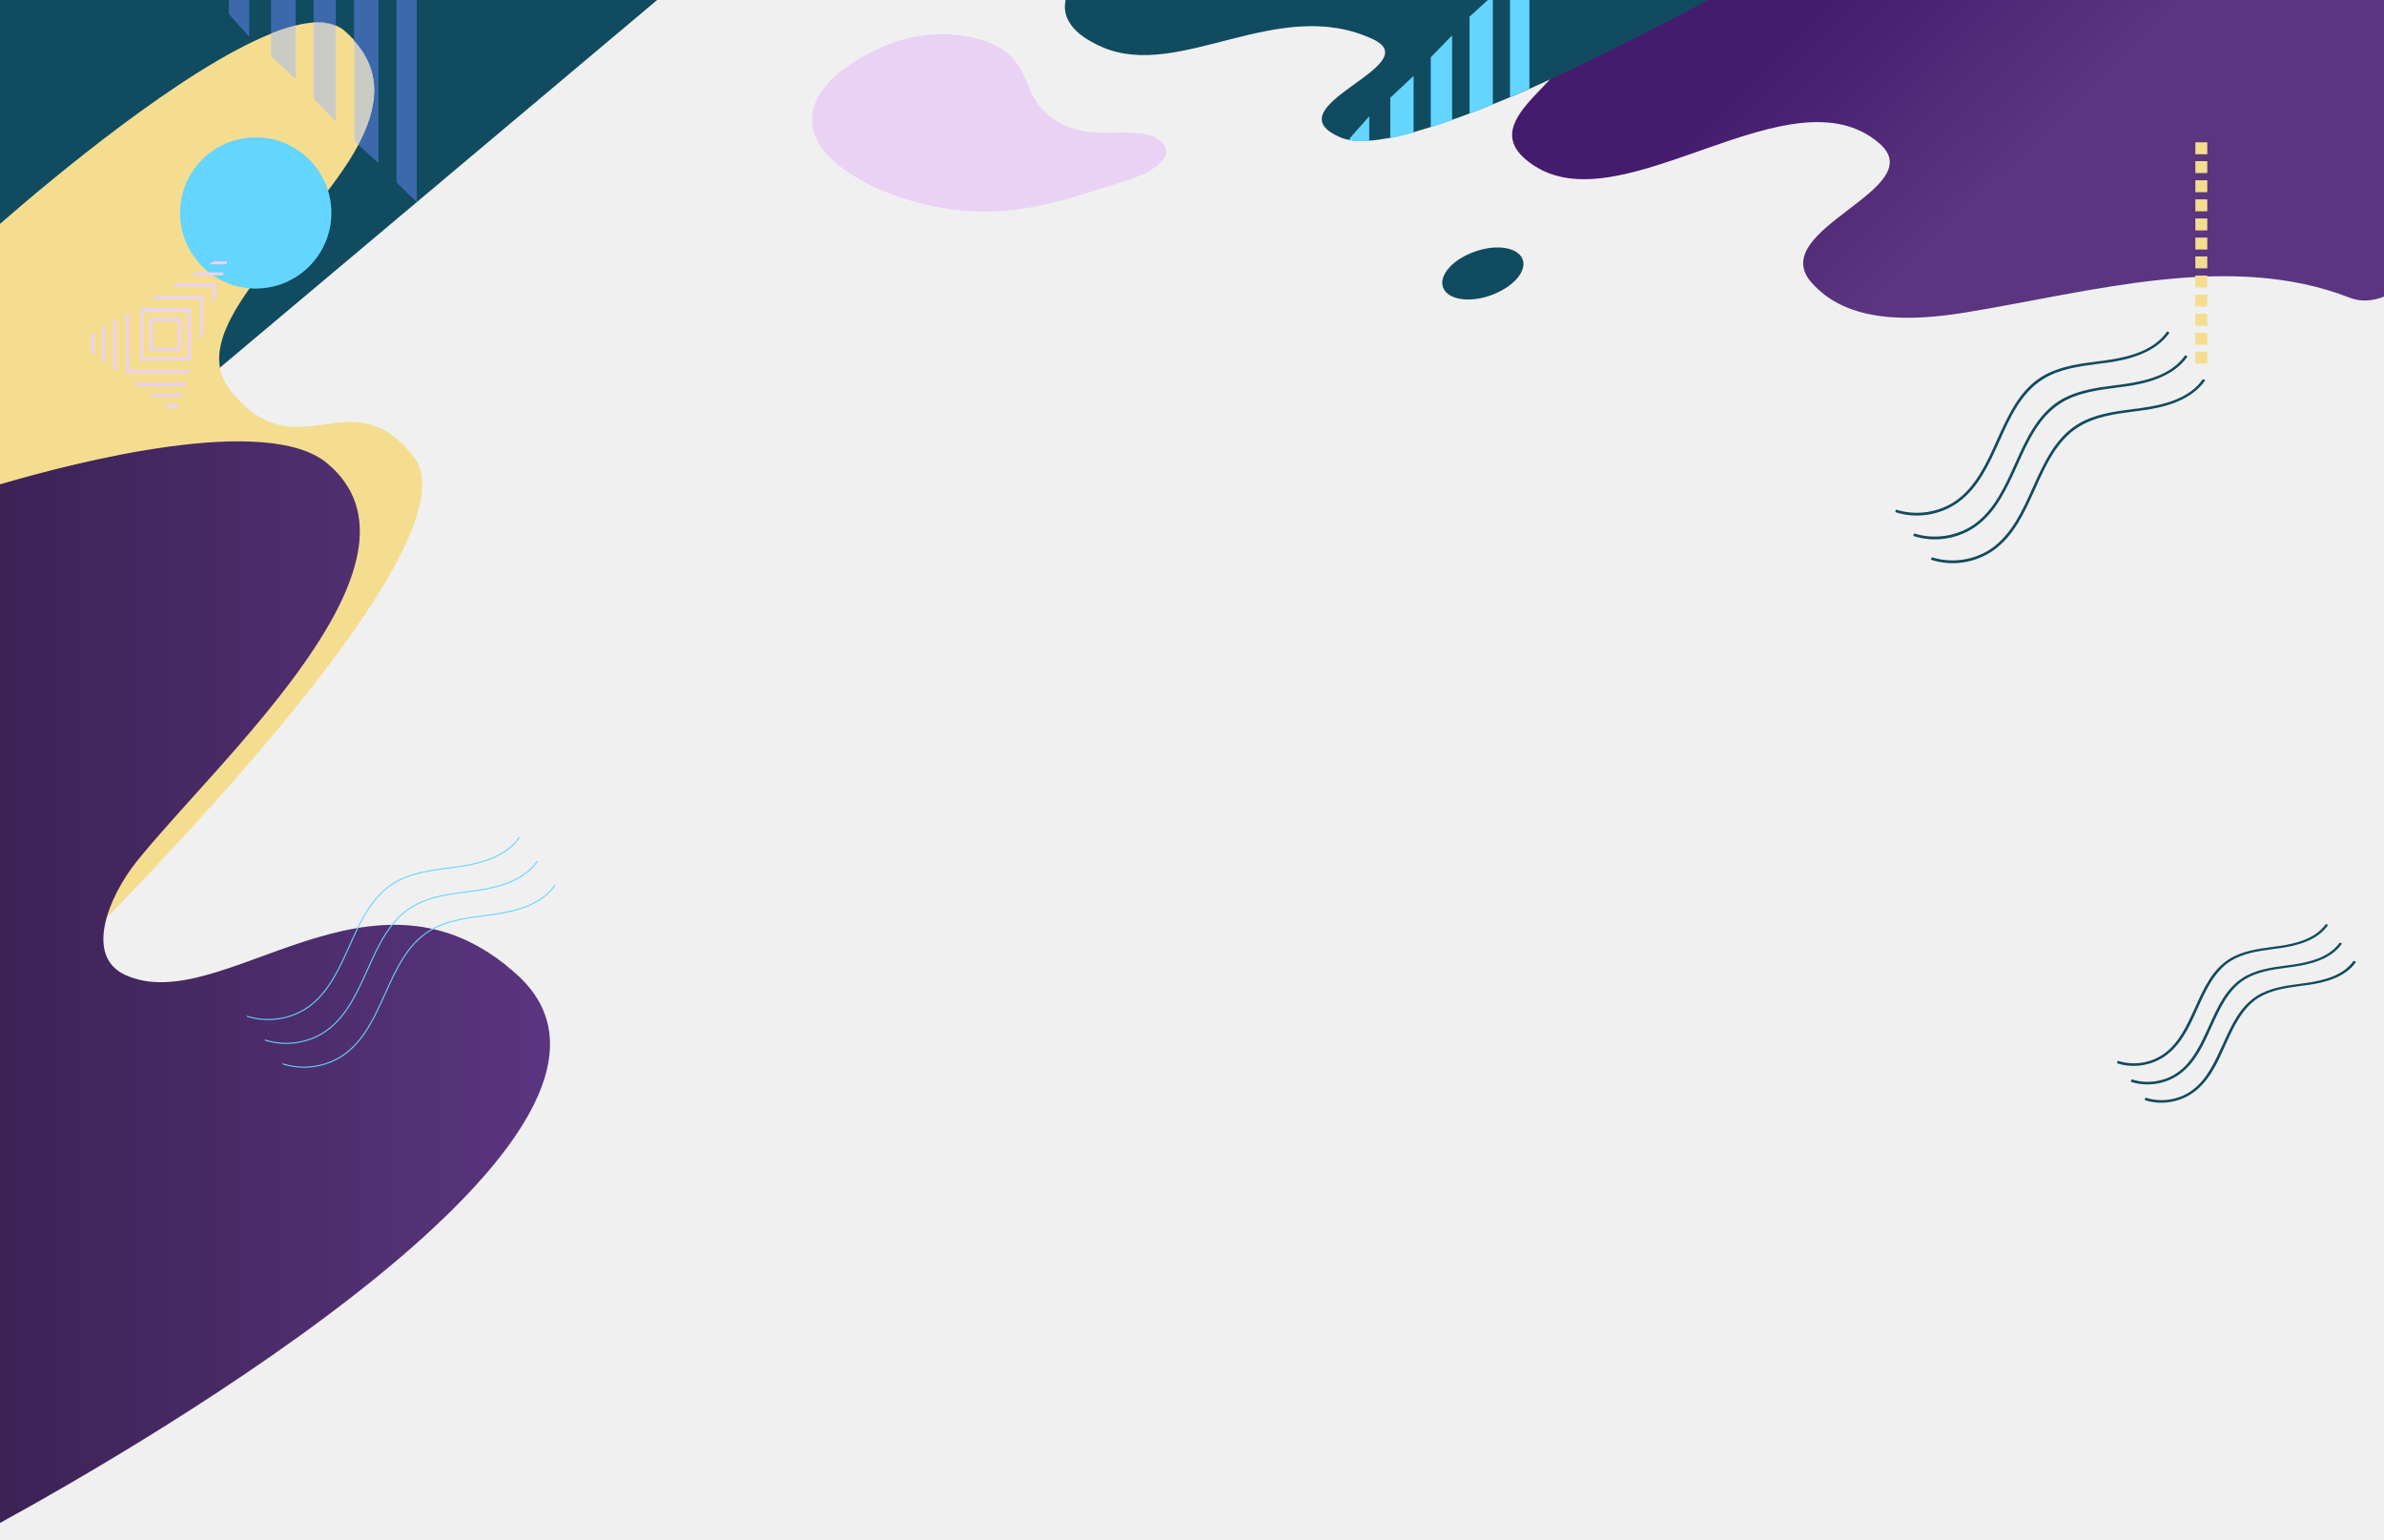
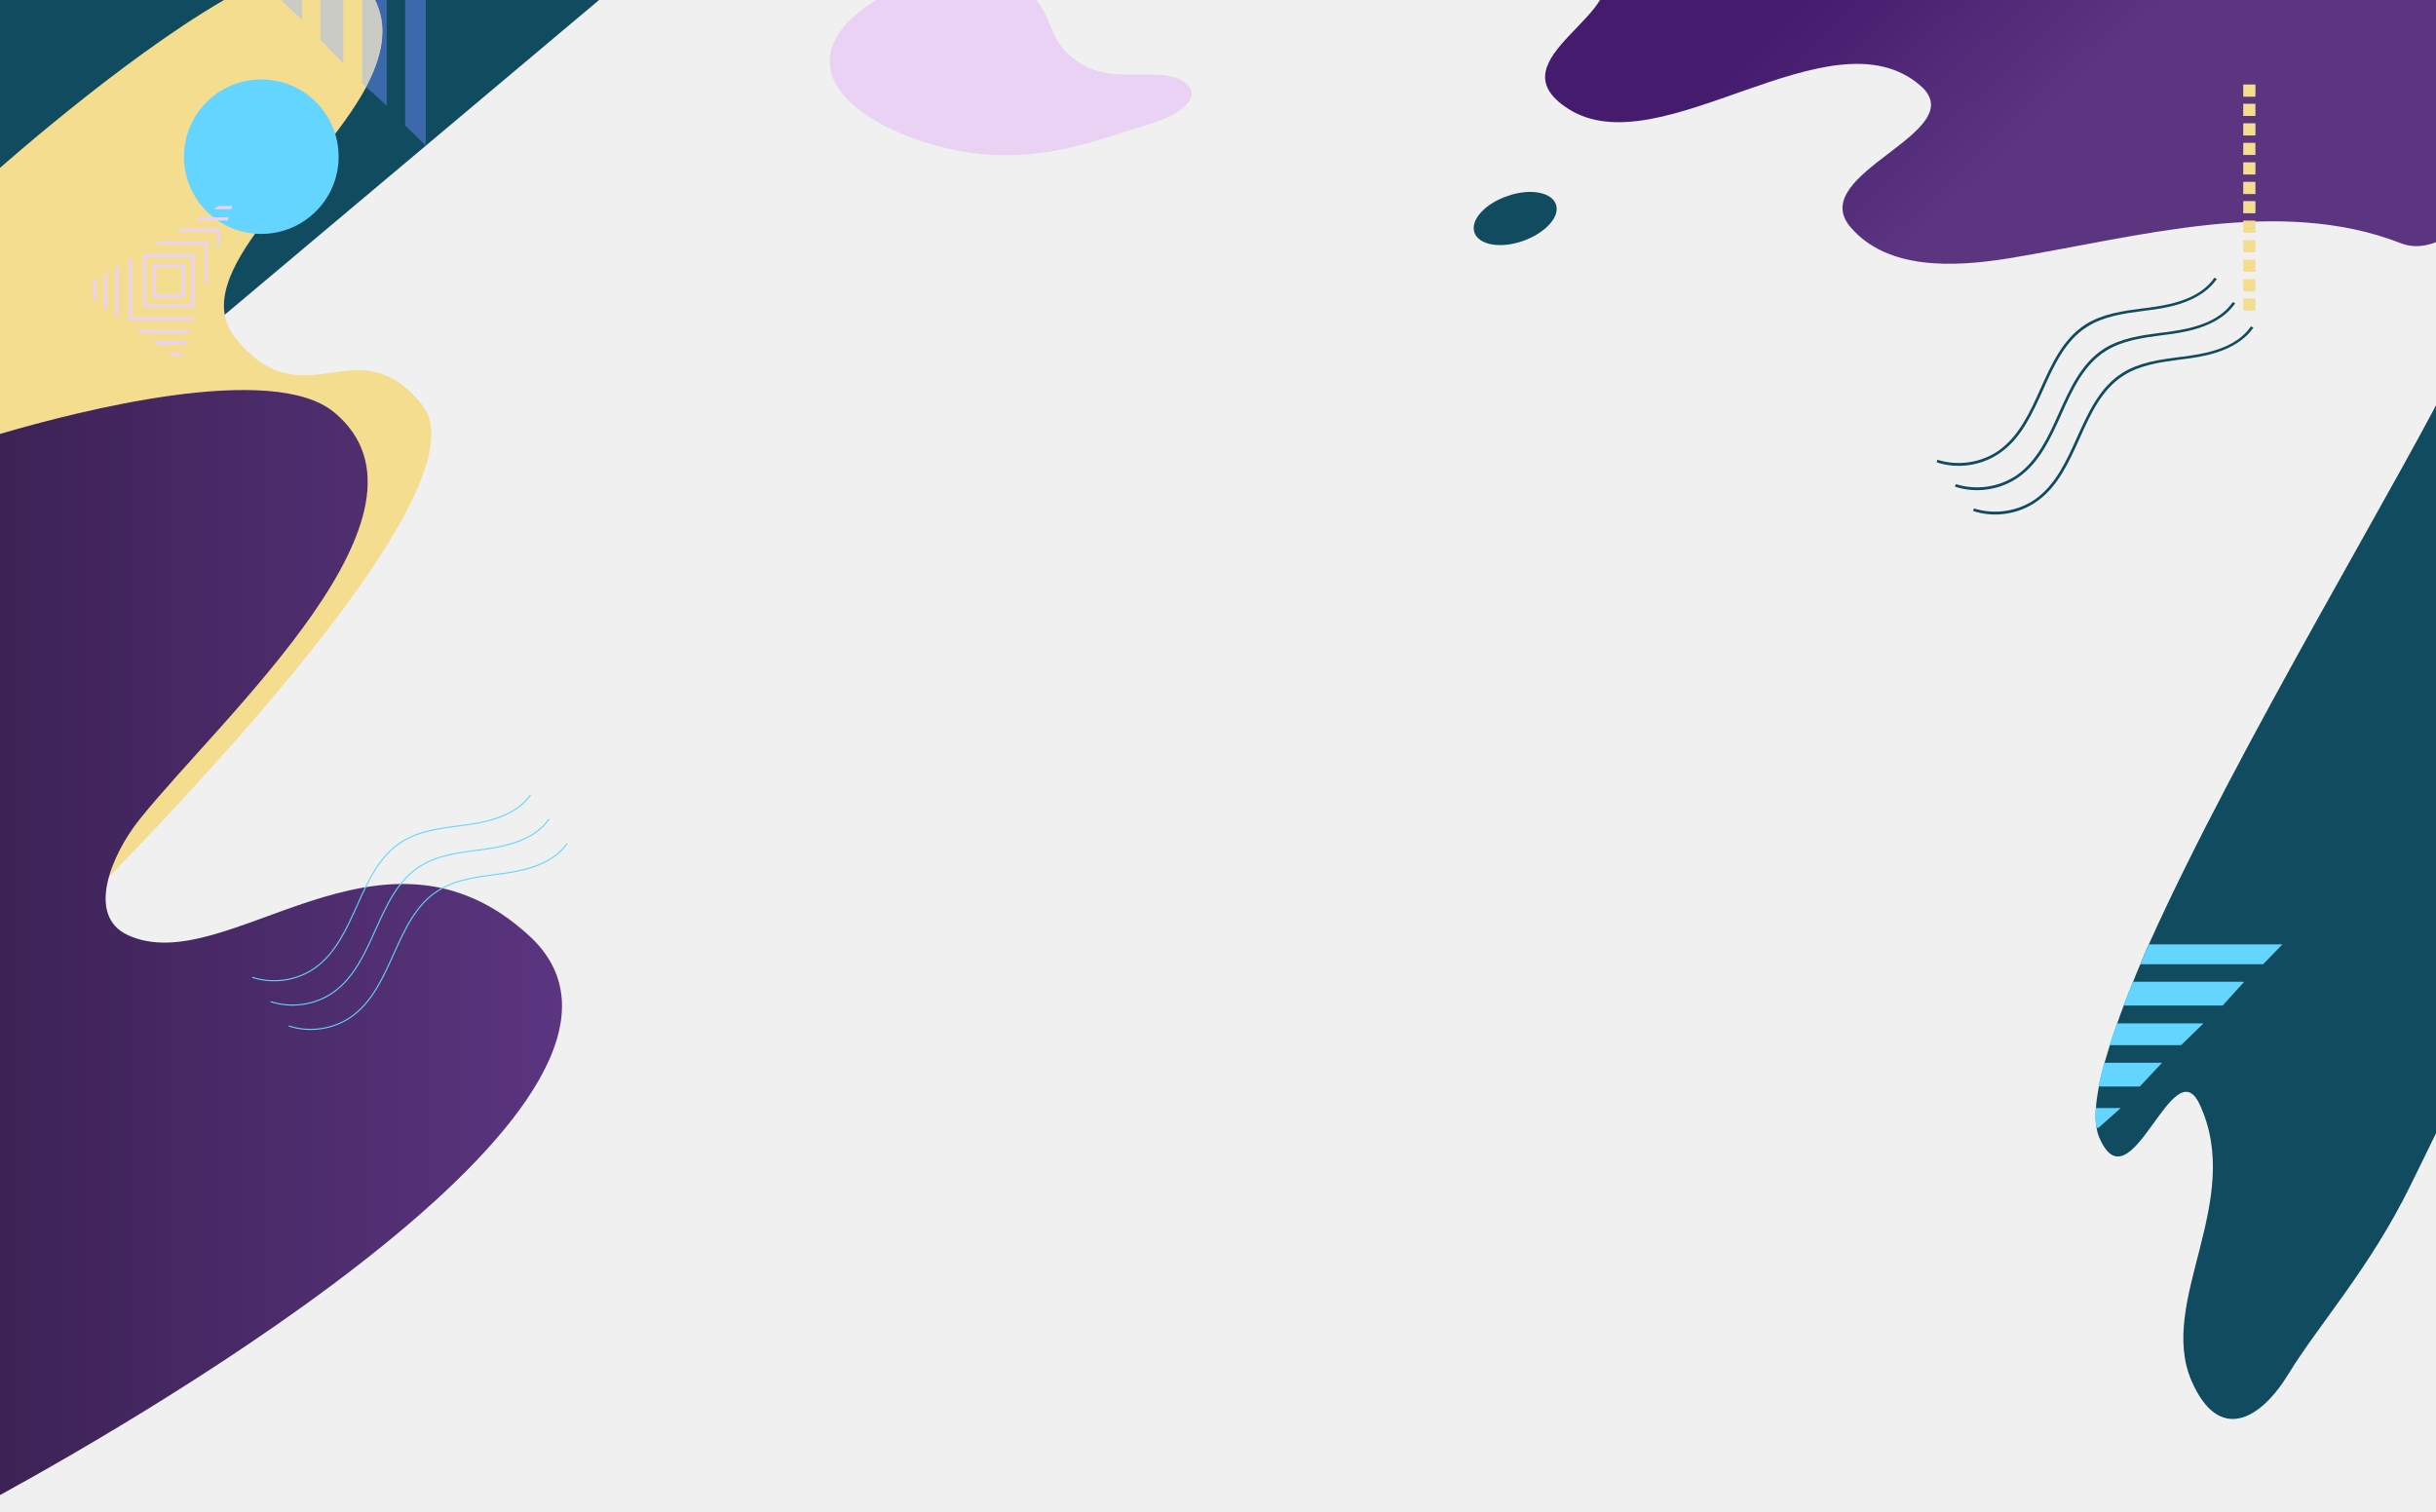
- <svg xmlns="http://www.w3.org/2000/svg" width="2560" height="1653" viewBox="0 0 2560 1653" fill="none">
+ <svg xmlns="http://www.w3.org/2000/svg" width="2560" height="1589" viewBox="0 0 2560 1589" fill="none">
  <g clip-path="url(#clip0_181_10)">
-     <path d="M0 593.383V-254H1007.75L0 593.383Z" fill="#114B5F" />
-     <path d="M0 1100.15V240.392C54.448 192.958 196.355 73.96 291.568 35.939C300.794 32.369 309.424 29.395 317.757 27.313C324.602 25.528 331.149 24.636 337.398 24.041C346.624 23.446 354.659 24.636 361.206 27.61C364.182 29.097 367.158 30.584 369.539 32.667C373.706 36.236 377.277 39.805 380.848 43.672C411.501 77.581 406.144 115.948 385.014 155.211C334.426 250.093 193.366 351.816 247.53 419.332C319.843 509.455 375.494 402.973 444.237 490.419C519.635 587.171 103.664 999.9 0 1100.15Z" fill="#F5DD90" />
-     <path d="M0 1635.45V520.115C83.04 495.725 286.797 443.569 351.386 497.557C476.074 601.362 234.432 815.811 146.643 925.267C116.586 963.043 90.397 1026.69 134.442 1046.92C238.003 1094.51 400.486 904.152 556.422 1047.81C736.56 1214.12 153.488 1551.22 0 1635.45Z" fill="url(#paint0_linear_181_10)" />
-     <path d="M1680.42 26.424C1642.32 -18.788 1860.75 -166.909 1909.86 -172.561C2096.71 -194.588 2291.51 -236.137 2449.38 -254H2560V318.563C2547.15 323.536 2534.75 324.22 2523.19 319.692C2395.23 269.724 2247.03 313.148 2111.33 335.456C2053 344.974 1983.37 347.946 1944.68 302.737C1896.47 246.226 2074.43 202.799 2018.18 154.021C1923.85 72.227 1744.4 240.872 1647.68 178.114C1566.14 125.466 1722.67 76.094 1680.42 26.424Z" fill="url(#paint1_linear_181_10)" />
-     <path d="M2281.95 -254C2280.07 -246.152 2270.53 -237.311 2251.49 -227.886C2147.93 -179.108 1850.94 2.03 1642.33 95.424C1635.18 98.696 1628.34 101.67 1621.49 104.347C1615.24 107.024 1609 109.701 1602.75 112.081C1594.12 115.65 1586.08 118.922 1577.75 121.897C1571.5 124.276 1565.25 126.656 1559 128.738C1551.26 131.415 1543.52 134.092 1536.08 136.471C1529.54 138.554 1523.29 140.338 1517.33 142.123C1508.41 144.502 1500.37 146.585 1492.34 148.072C1484 149.559 1476.56 150.749 1469.42 151.046C1461.68 151.641 1454.84 151.344 1448.59 150.154C1444.72 149.559 1441.15 148.369 1437.88 146.882C1365.26 114.163 1533.7 70.144 1474.48 42.185C1372.41 -5.701 1267.06 86.798 1183.44 50.513C1117.97 21.958 1142.07 -21.465 1190.58 -51.21C1242.36 -82.739 1301.88 -136.871 1388.77 -179.406C1414.72 -192.186 1475.02 -222.11 1544.57 -254H2281.95Z" fill="#114B5F" />
-     <path d="M291.271 -50.615H317.459V27.313C309.424 29.395 300.496 32.072 291.271 35.939V-50.615Z" fill="#3C69AB" />
-     <path d="M291.271 60.329V35.939C300.496 32.369 309.127 29.395 317.459 27.313V84.716L291.271 60.329Z" fill="#CBCBC6" />
-     <path d="M245.741 -50.615H267.462V39.21L245.741 14.823V-50.615Z" fill="#3C69AB" />
-     <path d="M199.911 -50.615H224.016V-6.296L199.911 -30.983V-50.615Z" fill="#3C69AB" />
-     <path d="M380.25 43.97V-50.615H406.439V175.136L384.714 155.505C405.546 115.951 410.903 77.878 380.25 43.97Z" fill="#3C69AB" />
-     <path d="M384.714 155.508L380.547 151.642V43.97C410.902 77.878 405.546 115.951 384.714 155.508Z" fill="#CBCBC6" />
-     <path d="M425.783 -50.615H447.504V217.076L425.783 195.961V-50.615Z" fill="#3C69AB" />
-     <path d="M336.803 24.341V-50.612H360.612V27.911C354.061 24.936 346.026 23.746 336.803 24.341Z" fill="#3C69AB" />
-     <path d="M336.803 105.838V24.044C346.029 23.449 354.064 24.639 360.612 27.613V130.229L336.803 105.838Z" fill="#CBCBC6" />
-     <path d="M291.271 -50.615H317.459V27.313C309.424 29.395 300.496 32.072 291.271 35.939V-50.615Z" fill="#3C69AB" />
-     <path d="M291.271 60.329V35.939C300.496 32.369 309.127 29.395 317.459 27.313V84.716L291.271 60.329Z" fill="#CBCBC6" />
-     <path d="M245.741 -50.615H267.462V39.21L245.741 14.823V-50.615Z" fill="#3C69AB" />
-     <path d="M199.911 -50.615H224.016V-6.296L199.911 -30.983V-50.615Z" fill="#3C69AB" />
-     <path d="M336.803 105.838V24.044C346.029 23.449 354.064 24.639 360.612 27.613V130.229L336.803 105.838Z" fill="#CBCBC6" />
-     <path fill-rule="evenodd" clip-rule="evenodd" d="M380.25 43.97C380.349 44.08 380.448 44.19 380.547 44.3V43.97C410.902 77.878 405.546 115.95 384.715 155.506L384.714 155.505C402.942 120.896 409.322 87.42 390.097 56.875C387.35 52.512 384.082 48.208 380.25 43.97Z" fill="#3C69AB" />
-     <path fill-rule="evenodd" clip-rule="evenodd" d="M384.715 155.506L384.714 155.505C402.942 120.896 409.322 87.42 390.097 56.875C387.422 52.625 384.251 48.432 380.547 44.3V43.97C410.902 77.878 405.546 115.95 384.715 155.506Z" fill="#CBCBC6" />
-     <path fill-rule="evenodd" clip-rule="evenodd" d="M336.803 24.044V24.341C346.026 23.746 354.061 24.936 360.612 27.911V27.613C354.064 24.639 346.029 23.449 336.803 24.044Z" fill="#3C69AB" />
-     <path d="M1251 157.293C1253.67 162.052 1252.48 167.109 1247.72 172.76C1234.33 188.822 1203.97 195.366 1176.3 204.289C1140.59 215.89 1102.5 227.192 1056.67 227.192C981.677 227.192 898.054 191.499 877.52 150.752C858.474 112.679 890.912 77.881 937.632 54.978C954 46.947 972.749 39.808 995.958 37.429C1019.17 35.049 1047.74 38.321 1067.97 48.434C1094.16 61.522 1099.22 80.558 1106.66 97.807C1114.1 115.056 1131.66 135.583 1163.8 140.937C1179.87 143.614 1195.64 141.829 1211.71 142.424C1227.49 143.015 1242.07 143.908 1251 157.293Z" fill="#E9D2F4" />
-     <path d="M1635.18 278.945C1630.72 265.857 1607.8 261.693 1584.3 270.021C1560.49 278.052 1545.01 295.304 1549.48 308.392C1553.94 321.479 1576.86 325.644 1600.37 317.315C1623.88 308.984 1639.65 292.032 1635.18 278.945Z" fill="#114B5F" />
-     <path d="M303.472 1142.4C325.197 1149.53 350.192 1145.96 368.941 1132.88C413.581 1101.65 414.47 1029.37 460.301 1000.22C481.133 986.835 507.021 985.348 531.424 981.778C555.827 978.209 582.013 970.773 596 950.547M284.426 1116.82C306.15 1123.95 331.145 1120.38 349.894 1107.3C394.534 1076.07 395.424 1003.79 441.254 974.64C462.086 961.255 487.974 959.768 512.377 956.198C536.781 952.629 562.966 945.193 576.953 924.967M265.082 1091.24C286.806 1098.38 311.802 1094.81 330.55 1081.72C375.187 1050.49 376.08 978.212 421.91 949.063C442.742 935.678 468.63 934.19 493.034 930.621C517.437 927.052 543.622 919.616 557.61 899.389" stroke="#63D5FF" stroke-width="1.14" stroke-miterlimit="10" />
-     <path d="M2527.36 1031.75C2516.05 1048.11 2494.03 1052.87 2478.55 1055.25C2475.57 1055.54 2472.6 1056.14 2469.92 1056.44C2453.85 1058.52 2437.18 1060.9 2423.5 1069.52C2405.05 1081.12 2395.82 1101.65 2386.89 1121.57C2378.26 1140.31 2369.63 1159.94 2352.97 1171.54C2338.98 1181.36 2320.23 1184.03 2303.87 1178.68L2302.97 1181.36C2320.23 1187.01 2339.88 1184.03 2354.75 1173.62C2372.01 1161.43 2380.94 1141.8 2389.57 1122.47C2398.5 1102.84 2407.43 1082.91 2424.99 1071.61C2438.38 1063.28 2454.45 1060.9 2470.22 1058.82C2473.19 1058.52 2476.17 1057.92 2479.15 1057.63C2495.22 1055.25 2518.13 1050.19 2530.03 1032.94L2527.36 1031.75Z" fill="#114B5F" />
-     <path d="M2512.48 1012.12C2501.17 1028.48 2479.15 1033.24 2463.67 1035.62C2460.7 1035.91 2457.72 1036.51 2455.04 1036.81C2438.97 1038.89 2422.31 1041.27 2408.62 1049.89C2390.17 1061.49 2380.94 1082.02 2372.02 1101.94C2363.39 1120.68 2354.75 1140.31 2338.09 1151.91C2324.1 1161.73 2305.35 1164.4 2288.99 1159.05L2288.1 1161.73C2305.36 1167.38 2325 1164.4 2339.87 1153.99C2357.14 1141.8 2366.06 1122.17 2374.69 1102.84C2383.62 1083.2 2392.55 1063.28 2410.11 1051.98C2423.5 1043.65 2439.57 1041.27 2455.34 1039.19C2458.32 1038.89 2461.29 1038.29 2463.97 1038C2480.04 1035.62 2502.95 1030.56 2514.86 1013.31L2512.48 1012.12Z" fill="#114B5F" />
-     <path d="M2497.6 992.192C2486.29 1008.55 2464.27 1013.31 2448.79 1015.69C2445.82 1015.99 2442.84 1016.58 2440.16 1016.88C2424.09 1018.96 2407.43 1021.34 2393.74 1029.97C2375.29 1041.57 2366.06 1062.09 2357.14 1082.02C2348.51 1100.76 2339.87 1120.39 2323.21 1131.98C2309.22 1141.8 2290.47 1144.48 2274.11 1139.12L2273.22 1141.8C2290.48 1147.45 2310.12 1144.48 2324.99 1134.07C2342.26 1121.87 2351.18 1102.24 2359.81 1082.91C2368.74 1063.28 2377.67 1043.35 2395.23 1032.05C2408.62 1023.72 2424.69 1021.34 2440.46 1019.26C2443.44 1018.96 2446.41 1018.37 2449.09 1018.07C2465.16 1015.69 2488.08 1010.63 2499.98 993.382L2497.6 992.192Z" fill="#114B5F" />
-     <path d="M274.605 147.477C319.473 147.477 355.846 183.832 355.846 228.677C355.846 273.522 319.473 309.876 274.605 309.876C229.736 309.876 193.363 273.522 193.363 228.677C193.363 183.832 229.736 147.477 274.605 147.477Z" fill="#63D5FF" />
-     <path d="M194.256 376.801H160.631V341.702H194.26L194.256 376.801ZM191.28 344.677H163.604V373.826H191.28V344.677Z" fill="#E9D2F4" />
-     <path d="M204.374 386.911H150.512V331.292H204.374V386.911ZM201.398 334.564H153.488V384.234H201.398V334.564Z" fill="#E9D2F4" />
-     <path d="M203.482 400.593H135.335V336.943L138.311 335.159V397.619H204.375L203.482 400.593Z" fill="#E9D2F4" />
-     <path d="M218.064 357.764L215.088 366.39V320.881H162.118L167.174 317.907H218.064V357.764Z" fill="#E9D2F4" />
-     <path d="M231.456 317.609L228.48 326.533V307.496H185.031L190.09 304.522H231.456V317.609Z" fill="#E9D2F4" />
-     <path d="M198.72 414.276H147.834L143.668 411.301H199.911L198.72 414.276Z" fill="#E9D2F4" />
-     <path d="M121.645 344.974L124.621 343.19V397.916L121.645 395.834V344.974Z" fill="#E9D2F4" />
-     <path d="M109.741 352.113L112.717 350.328V389.588L109.741 387.506V352.113Z" fill="#E9D2F4" />
-     <path d="M239.194 295.602H204.97L210.029 292.627H240.087L239.194 295.602Z" fill="#E9D2F4" />
-     <path d="M194.852 425.876H164.5L160.333 422.902H195.744L194.852 425.876Z" fill="#E9D2F4" />
-     <path d="M98.135 359.251L101.111 357.467V380.965L98.135 378.883V359.251Z" fill="#E9D2F4" />
-     <path d="M243.062 283.704H224.909L229.968 280.729H243.955L243.062 283.704Z" fill="#E9D2F4" />
-     <path d="M190.685 437.774H181.162L176.995 434.799H191.875L190.685 437.774Z" fill="#E9D2F4" />
-     <path d="M194.256 376.801H160.631V341.702H194.26L194.256 376.801ZM191.28 344.677H163.604V373.826H191.28V344.677Z" fill="#E9D2F4" />
-     <path d="M204.374 386.911H150.512V331.292H204.374V386.911ZM201.398 334.564H153.488V384.234H201.398V334.564Z" fill="#E9D2F4" />
-     <path d="M203.482 400.593H135.335V336.943L138.311 335.159V397.619H204.375L203.482 400.593Z" fill="#E9D2F4" />
-     <path d="M218.064 357.764L215.088 366.39V320.881H162.118L167.174 317.907H218.064V357.764Z" fill="#E9D2F4" />
-     <path d="M231.456 317.609L228.48 326.533V307.496H185.031L190.09 304.522H231.456V317.609Z" fill="#E9D2F4" />
-     <path d="M198.72 414.276H147.834L143.668 411.301H199.911L198.72 414.276Z" fill="#E9D2F4" />
-     <path d="M121.645 344.974L124.621 343.19V397.916L121.645 395.834V344.974Z" fill="#E9D2F4" />
-     <path d="M109.741 352.113L112.717 350.328V389.588L109.741 387.506V352.113Z" fill="#E9D2F4" />
-     <path d="M239.194 295.602H204.97L210.029 292.627H240.087L239.194 295.602Z" fill="#E9D2F4" />
-     <path d="M194.852 425.876H164.5L160.333 422.902H195.744L194.852 425.876Z" fill="#E9D2F4" />
-     <path d="M98.135 359.251L101.111 357.467V380.965L98.135 378.883V359.251Z" fill="#E9D2F4" />
-     <path d="M243.062 283.704H224.909L229.968 280.729H243.955L243.062 283.704Z" fill="#E9D2F4" />
-     <path d="M190.685 437.774H181.162L176.995 434.799H191.875L190.685 437.774Z" fill="#E9D2F4" />
-     <path d="M2365.47 407.137C2350.89 428.553 2322.02 434.8 2301.79 437.774C2297.92 438.369 2294.35 438.964 2290.48 439.261C2269.64 441.938 2247.92 444.913 2230.07 456.216C2206.26 471.385 2194.36 498.155 2182.75 523.733C2171.74 548.42 2160.13 573.7 2138.71 588.87C2120.26 601.66 2095.86 605.229 2074.43 598.388L2073.54 601.065C2095.56 608.501 2121.15 604.634 2140.2 591.249C2162.52 575.782 2174.12 549.905 2185.43 524.922C2196.74 499.64 2208.64 473.17 2231.85 458.595C2249.11 447.59 2270.54 444.615 2291.07 441.938C2294.94 441.343 2298.81 441.046 2302.38 440.451C2323.21 437.477 2352.67 430.635 2368.15 408.327L2365.47 407.137Z" fill="#114B5F" />
-     <path d="M2346.42 381.56C2331.84 402.976 2302.98 409.222 2282.74 412.197C2278.87 412.792 2275.3 413.387 2271.43 413.684C2250.6 416.361 2228.88 419.336 2211.02 430.639C2187.21 445.808 2175.31 472.578 2163.71 498.155C2152.69 522.843 2141.09 548.123 2119.66 563.293C2101.21 576.083 2076.81 579.652 2055.39 572.811L2054.49 575.488C2076.51 582.924 2102.11 579.057 2121.15 565.672C2143.47 550.205 2155.08 524.327 2166.38 499.345C2177.69 474.062 2189.6 447.593 2212.81 433.018C2230.07 422.013 2251.5 419.038 2272.03 416.361C2275.9 415.766 2279.77 415.469 2283.34 414.874C2304.17 411.899 2333.63 405.058 2349.1 382.75L2346.42 381.56Z" fill="#114B5F" />
-     <path d="M2327.08 355.98C2312.5 377.396 2283.63 383.642 2263.4 386.617C2259.53 387.211 2255.96 387.806 2252.09 388.104C2231.25 390.781 2209.53 393.755 2191.68 405.058C2167.87 420.228 2155.96 446.998 2144.36 472.575C2133.35 497.263 2121.74 522.543 2100.32 537.712C2081.87 550.502 2057.46 554.072 2036.04 547.231L2035.15 549.907C2057.17 557.344 2082.76 553.477 2101.8 540.092C2124.12 524.625 2135.73 498.747 2147.04 473.765C2158.35 448.482 2170.25 422.013 2193.46 407.438C2210.72 396.432 2232.15 393.458 2252.68 390.781C2256.55 390.186 2260.42 389.888 2263.99 389.294C2284.82 386.319 2314.28 379.478 2329.75 357.17L2327.08 355.98Z" fill="#114B5F" />
-     <path d="M2357.43 390.48H2370.23V377.69H2357.43V390.48Z" fill="#F5DD90" />
-     <path d="M2357.43 370.257H2370.23V357.467H2357.43V370.257Z" fill="#F5DD90" />
-     <path d="M2357.43 349.733H2370.23V336.943H2357.43V349.733Z" fill="#F5DD90" />
-     <path d="M2357.43 329.21H2370.23V316.42H2357.43V329.21Z" fill="#F5DD90" />
-     <path d="M2357.43 308.686H2370.23V295.896H2357.43V308.686Z" fill="#F5DD90" />
-     <path d="M2357.43 288.166H2370.23V275.376H2357.43V288.166Z" fill="#F5DD90" />
-     <path d="M2357.43 267.94H2370.23V255.149H2357.43V267.94Z" fill="#F5DD90" />
-     <path d="M2357.43 247.416H2370.23V234.626H2357.43V247.416Z" fill="#F5DD90" />
-     <path d="M2357.43 226.892H2370.23V214.102H2357.43V226.892Z" fill="#F5DD90" />
-     <path d="M2357.43 206.372H2370.23V193.581H2357.43V206.372Z" fill="#F5DD90" />
-     <path d="M2357.43 185.848H2370.23V173.058H2357.43V185.848Z" fill="#F5DD90" />
-     <path d="M2357.43 165.622H2370.23V152.831H2357.43V165.622Z" fill="#F5DD90" />
-     <path d="M1492.94 104.946L1517.94 81.448V142.421C1509.01 144.8 1500.97 146.882 1492.94 148.37V104.946Z" fill="#63D5FF" />
-     <path d="M1449.49 150.452V148.37L1470.32 124.872V151.344C1462.58 151.939 1455.44 151.642 1449.49 150.452Z" fill="#63D5FF" />
-     <path d="M1578.05 17.798L1603.05 -4.808V112.084C1594.42 115.654 1586.38 118.926 1578.05 121.9V17.798Z" fill="#63D5FF" />
-     <path d="M1621.49 104.351V-24.737L1642.33 -44.963V95.13C1635.18 98.7 1628.34 101.674 1621.49 104.351Z" fill="#63D5FF" />
-     <path d="M1536.38 61.519L1559.3 38.021V129.036C1551.56 131.713 1543.82 134.39 1536.38 136.769V61.519Z" fill="#63D5FF" />
+     <path d="M0 529.383V-318H1007.75L0 529.383Z" fill="#114B5F" />
+     <path d="M0 1036.15V176.392C54.448 128.958 196.355 9.96 291.568 -28.061C300.794 -31.631 309.424 -34.605 317.757 -36.687C324.602 -38.472 331.149 -39.364 337.398 -39.959C346.624 -40.554 354.659 -39.364 361.206 -36.39C364.182 -34.903 367.158 -33.416 369.539 -31.333C373.706 -27.764 377.277 -24.195 380.848 -20.328C411.501 13.581 406.144 51.948 385.014 91.211C334.426 186.093 193.366 287.816 247.53 355.332C319.843 445.455 375.494 338.973 444.237 426.419C519.635 523.171 103.664 935.9 0 1036.15Z" fill="#F5DD90" />
+     <path d="M0 1571.45V456.115C83.04 431.725 286.797 379.569 351.386 433.557C476.074 537.362 234.432 751.811 146.643 861.267C116.586 899.043 90.397 962.693 134.442 982.919C238.003 1030.51 400.486 840.152 556.422 983.811C736.56 1150.12 153.488 1487.22 0 1571.45Z" fill="url(#paint0_linear_181_10)" />
+     <path d="M1680.42 -37.576C1642.32 -82.788 1860.75 -230.909 1909.86 -236.561C2096.71 -258.588 2291.51 -300.137 2449.38 -318H2560V254.563C2547.15 259.536 2534.75 260.22 2523.19 255.692C2395.23 205.724 2247.03 249.148 2111.33 271.456C2053 280.974 1983.37 283.946 1944.68 238.737C1896.47 182.226 2074.43 138.799 2018.18 90.021C1923.85 8.227 1744.4 176.872 1647.68 114.114C1566.14 61.466 1722.67 12.094 1680.42 -37.576Z" fill="url(#paint1_linear_181_10)" />
+     <path d="M291.271 -114.615H317.459V-36.687C309.424 -34.605 300.496 -31.928 291.271 -28.061V-114.615Z" fill="#3C69AB" />
+     <path d="M291.271 -3.671V-28.061C300.496 -31.631 309.127 -34.605 317.459 -36.687V20.716L291.271 -3.671Z" fill="#CBCBC6" />
+     <path d="M245.741 -114.615H267.462V-24.79L245.741 -49.177V-114.615Z" fill="#3C69AB" />
+     <path d="M199.911 -114.615H224.016V-70.296L199.911 -94.984V-114.615Z" fill="#3C69AB" />
+     <path d="M380.25 -20.03V-114.615H406.439V111.136L384.714 91.505C405.546 51.951 410.903 13.878 380.25 -20.03Z" fill="#3C69AB" />
+     <path d="M384.714 91.508L380.547 87.642V-20.03C410.902 13.878 405.546 51.951 384.714 91.508Z" fill="#CBCBC6" />
+     <path d="M425.783 -114.615H447.504V153.076L425.783 131.961V-114.615Z" fill="#3C69AB" />
+     <path d="M336.803 -39.659V-114.612H360.612V-36.089C354.061 -39.064 346.026 -40.254 336.803 -39.659Z" fill="#3C69AB" />
+     <path d="M336.803 41.838V-39.956C346.029 -40.551 354.064 -39.361 360.612 -36.387V66.229L336.803 41.838Z" fill="#CBCBC6" />
+     <path d="M291.271 -114.615H317.459V-36.687C309.424 -34.605 300.496 -31.928 291.271 -28.061V-114.615Z" fill="#3C69AB" />
+     <path d="M291.271 -3.671V-28.061C300.496 -31.631 309.127 -34.605 317.459 -36.687V20.716L291.271 -3.671Z" fill="#CBCBC6" />
+     <path d="M245.741 -114.615H267.462V-24.79L245.741 -49.177V-114.615Z" fill="#3C69AB" />
+     <path d="M199.911 -114.615H224.016V-70.296L199.911 -94.984V-114.615Z" fill="#3C69AB" />
+     <path d="M336.803 41.838V-39.956C346.029 -40.551 354.064 -39.361 360.612 -36.387V66.229L336.803 41.838Z" fill="#CBCBC6" />
+     <path fill-rule="evenodd" clip-rule="evenodd" d="M380.25 -20.03C380.349 -19.92 380.448 -19.81 380.547 -19.7V-20.03C410.902 13.878 405.546 51.95 384.715 91.506L384.714 91.505C402.942 56.895 409.322 23.42 390.097 -7.125C387.35 -11.488 384.082 -15.792 380.25 -20.03Z" fill="#3C69AB" />
+     <path fill-rule="evenodd" clip-rule="evenodd" d="M384.715 91.506L384.714 91.505C402.942 56.895 409.322 23.42 390.097 -7.125C387.422 -11.375 384.251 -15.568 380.547 -19.7V-20.03C410.902 13.878 405.546 51.95 384.715 91.506Z" fill="#CBCBC6" />
+     <path fill-rule="evenodd" clip-rule="evenodd" d="M336.803 -39.956V-39.659C346.026 -40.254 354.061 -39.064 360.612 -36.089V-36.387C354.064 -39.361 346.029 -40.551 336.803 -39.956Z" fill="#3C69AB" />
+     <path d="M1251 93.293C1253.67 98.052 1252.48 103.109 1247.72 108.76C1234.33 124.822 1203.97 131.366 1176.3 140.289C1140.59 151.89 1102.5 163.192 1056.67 163.192C981.677 163.192 898.054 127.499 877.52 86.752C858.474 48.679 890.912 13.881 937.632 -9.022C954 -17.053 972.749 -24.192 995.958 -26.571C1019.17 -28.951 1047.74 -25.679 1067.97 -15.566C1094.16 -2.478 1099.22 16.558 1106.66 33.807C1114.1 51.056 1131.66 71.582 1163.8 76.937C1179.87 79.614 1195.64 77.829 1211.71 78.424C1227.49 79.016 1242.07 79.908 1251 93.293Z" fill="#E9D2F4" />
+     <path d="M1635.18 214.945C1630.72 201.857 1607.8 197.693 1584.3 206.021C1560.49 214.052 1545.01 231.304 1549.48 244.392C1553.94 257.479 1576.86 261.644 1600.37 253.315C1623.88 244.984 1639.65 228.032 1635.18 214.945Z" fill="#114B5F" />
+     <path d="M303.472 1078.4C325.197 1085.53 350.192 1081.96 368.941 1068.88C413.581 1037.65 414.47 965.37 460.301 936.22C481.133 922.835 507.021 921.348 531.424 917.778C555.827 914.209 582.013 906.773 596 886.547M284.426 1052.82C306.15 1059.95 331.145 1056.38 349.894 1043.3C394.534 1012.07 395.424 939.79 441.254 910.64C462.086 897.255 487.974 895.768 512.377 892.198C536.781 888.629 562.966 881.193 576.953 860.967M265.082 1027.24C286.806 1034.38 311.802 1030.81 330.55 1017.72C375.187 986.488 376.08 914.212 421.91 885.063C442.742 871.678 468.63 870.19 493.034 866.621C517.437 863.052 543.622 855.616 557.61 835.389" stroke="#63D5FF" stroke-width="1.14" stroke-miterlimit="10" />
+     <path d="M274.605 83.477C319.473 83.477 355.846 119.832 355.846 164.677C355.846 209.522 319.473 245.876 274.605 245.876C229.736 245.876 193.363 209.522 193.363 164.677C193.363 119.832 229.736 83.477 274.605 83.477Z" fill="#63D5FF" />
+     <path d="M194.256 312.801H160.631V277.702H194.26L194.256 312.801ZM191.28 280.677H163.604V309.826H191.28V280.677Z" fill="#E9D2F4" />
+     <path d="M204.374 322.911H150.512V267.292H204.374V322.911ZM201.398 270.564H153.488V320.234H201.398V270.564Z" fill="#E9D2F4" />
+     <path d="M203.482 336.593H135.335V272.943L138.311 271.159V333.619H204.375L203.482 336.593Z" fill="#E9D2F4" />
+     <path d="M218.064 293.764L215.088 302.39V256.881H162.118L167.174 253.907H218.064V293.764Z" fill="#E9D2F4" />
+     <path d="M231.456 253.609L228.48 262.533V243.496H185.031L190.09 240.522H231.456V253.609Z" fill="#E9D2F4" />
+     <path d="M198.72 350.276H147.834L143.668 347.301H199.911L198.72 350.276Z" fill="#E9D2F4" />
+     <path d="M121.645 280.974L124.621 279.19V333.916L121.645 331.834V280.974Z" fill="#E9D2F4" />
+     <path d="M109.741 288.113L112.717 286.328V325.588L109.741 323.506V288.113Z" fill="#E9D2F4" />
+     <path d="M239.194 231.602H204.97L210.029 228.627H240.087L239.194 231.602Z" fill="#E9D2F4" />
+     <path d="M194.852 361.876H164.5L160.333 358.902H195.744L194.852 361.876Z" fill="#E9D2F4" />
+     <path d="M98.135 295.251L101.111 293.467V316.965L98.135 314.883V295.251Z" fill="#E9D2F4" />
+     <path d="M243.062 219.704H224.909L229.968 216.729H243.955L243.062 219.704Z" fill="#E9D2F4" />
+     <path d="M190.685 373.774H181.162L176.995 370.799H191.875L190.685 373.774Z" fill="#E9D2F4" />
+     <path d="M194.256 312.801H160.631V277.702H194.26L194.256 312.801ZM191.28 280.677H163.604V309.826H191.28V280.677Z" fill="#E9D2F4" />
+     <path d="M204.374 322.911H150.512V267.292H204.374V322.911ZM201.398 270.564H153.488V320.234H201.398V270.564Z" fill="#E9D2F4" />
+     <path d="M203.482 336.593H135.335V272.943L138.311 271.159V333.619H204.375L203.482 336.593Z" fill="#E9D2F4" />
+     <path d="M218.064 293.764L215.088 302.39V256.881H162.118L167.174 253.907H218.064V293.764Z" fill="#E9D2F4" />
+     <path d="M231.456 253.609L228.48 262.533V243.496H185.031L190.09 240.522H231.456V253.609Z" fill="#E9D2F4" />
+     <path d="M198.72 350.276H147.834L143.668 347.301H199.911L198.72 350.276Z" fill="#E9D2F4" />
+     <path d="M121.645 280.974L124.621 279.19V333.916L121.645 331.834V280.974Z" fill="#E9D2F4" />
+     <path d="M109.741 288.113L112.717 286.328V325.588L109.741 323.506V288.113Z" fill="#E9D2F4" />
+     <path d="M239.194 231.602H204.97L210.029 228.627H240.087L239.194 231.602Z" fill="#E9D2F4" />
+     <path d="M194.852 361.876H164.5L160.333 358.902H195.744L194.852 361.876Z" fill="#E9D2F4" />
+     <path d="M98.135 295.251L101.111 293.467V316.965L98.135 314.883V295.251Z" fill="#E9D2F4" />
+     <path d="M243.062 219.704H224.909L229.968 216.729H243.955L243.062 219.704Z" fill="#E9D2F4" />
+     <path d="M190.685 373.774H181.162L176.995 370.799H191.875L190.685 373.774Z" fill="#E9D2F4" />
+     <path d="M2365.47 343.137C2350.89 364.553 2322.02 370.8 2301.79 373.774C2297.92 374.369 2294.35 374.964 2290.48 375.261C2269.64 377.938 2247.92 380.913 2230.07 392.216C2206.26 407.385 2194.36 434.155 2182.75 459.733C2171.74 484.42 2160.13 509.7 2138.71 524.87C2120.26 537.66 2095.86 541.229 2074.43 534.388L2073.54 537.065C2095.56 544.501 2121.15 540.634 2140.2 527.249C2162.52 511.782 2174.12 485.905 2185.43 460.922C2196.74 435.64 2208.64 409.17 2231.85 394.595C2249.11 383.59 2270.54 380.615 2291.07 377.938C2294.94 377.343 2298.81 377.046 2302.38 376.451C2323.21 373.477 2352.67 366.635 2368.15 344.327L2365.47 343.137Z" fill="#114B5F" />
+     <path d="M2346.42 317.56C2331.84 338.976 2302.98 345.222 2282.74 348.197C2278.87 348.792 2275.3 349.387 2271.43 349.684C2250.6 352.361 2228.88 355.336 2211.02 366.639C2187.21 381.808 2175.31 408.578 2163.71 434.155C2152.69 458.843 2141.09 484.123 2119.66 499.293C2101.21 512.083 2076.81 515.652 2055.39 508.811L2054.49 511.488C2076.51 518.924 2102.11 515.057 2121.15 501.672C2143.47 486.205 2155.08 460.327 2166.38 435.345C2177.69 410.062 2189.6 383.593 2212.81 369.018C2230.07 358.013 2251.5 355.038 2272.03 352.361C2275.9 351.766 2279.77 351.469 2283.34 350.874C2304.17 347.899 2333.63 341.058 2349.1 318.75L2346.42 317.56Z" fill="#114B5F" />
+     <path d="M2327.08 291.98C2312.5 313.396 2283.63 319.642 2263.4 322.617C2259.53 323.211 2255.96 323.806 2252.09 324.104C2231.25 326.781 2209.53 329.755 2191.68 341.058C2167.87 356.228 2155.96 382.998 2144.36 408.575C2133.35 433.263 2121.74 458.543 2100.32 473.712C2081.87 486.502 2057.46 490.072 2036.04 483.231L2035.15 485.907C2057.17 493.344 2082.76 489.477 2101.8 476.092C2124.12 460.625 2135.73 434.747 2147.04 409.765C2158.35 384.482 2170.25 358.013 2193.46 343.438C2210.72 332.432 2232.15 329.458 2252.68 326.781C2256.55 326.186 2260.42 325.888 2263.99 325.294C2284.82 322.319 2314.28 315.478 2329.75 293.17L2327.08 291.98Z" fill="#114B5F" />
+     <path d="M2357.43 326.48H2370.23V313.69H2357.43V326.48Z" fill="#F5DD90" />
+     <path d="M2357.43 306.257H2370.23V293.467H2357.43V306.257Z" fill="#F5DD90" />
+     <path d="M2357.43 285.733H2370.23V272.943H2357.43V285.733Z" fill="#F5DD90" />
+     <path d="M2357.43 265.21H2370.23V252.42H2357.43V265.21Z" fill="#F5DD90" />
+     <path d="M2357.43 244.686H2370.23V231.896H2357.43V244.686Z" fill="#F5DD90" />
+     <path d="M2357.43 224.166H2370.23V211.376H2357.43V224.166Z" fill="#F5DD90" />
+     <path d="M2357.43 203.94H2370.23V191.149H2357.43V203.94Z" fill="#F5DD90" />
+     <path d="M2357.43 183.416H2370.23V170.626H2357.43V183.416Z" fill="#F5DD90" />
+     <path d="M2357.43 162.892H2370.23V150.102H2357.43V162.892Z" fill="#F5DD90" />
+     <path d="M2357.43 142.372H2370.23V129.581H2357.43V142.372Z" fill="#F5DD90" />
+     <path d="M2357.43 121.848H2370.23V109.058H2357.43V121.848Z" fill="#F5DD90" />
+     <path d="M2357.43 101.622H2370.23V88.831H2357.43V101.622Z" fill="#F5DD90" />
+     <path d="M2607.64 353C2599.79 354.882 2590.95 364.421 2581.53 383.461C2532.75 487.022 2351.61 784.014 2258.22 992.626C2254.95 999.768 2251.97 1006.61 2249.29 1013.46C2246.62 1019.71 2243.94 1025.96 2241.56 1032.21C2237.99 1040.84 2234.72 1048.87 2231.74 1057.2C2229.37 1063.45 2226.99 1069.7 2224.9 1075.95C2222.23 1083.69 2219.55 1091.43 2217.17 1098.87C2215.09 1105.42 2213.3 1111.67 2211.52 1117.62C2209.14 1126.55 2207.06 1134.58 2205.57 1142.62C2204.08 1150.95 2202.89 1158.39 2202.6 1165.53C2202 1173.27 2202.3 1180.11 2203.49 1186.36C2204.08 1190.23 2205.27 1193.8 2206.76 1197.08C2239.48 1269.69 2283.5 1101.25 2311.46 1160.47C2359.34 1262.55 2266.84 1367.89 2303.13 1451.52C2331.68 1516.98 2375.11 1492.88 2404.85 1444.37C2436.38 1392.59 2490.51 1333.07 2533.05 1246.18C2545.83 1220.23 2575.75 1159.93 2607.64 1090.38L2607.64 353Z" fill="#114B5F" />
+     <path d="M2248.7 1142.01L2272.19 1117.02L2211.22 1117.02C2208.84 1125.94 2206.76 1133.98 2205.27 1142.01L2248.7 1142.01Z" fill="#63D5FF" />
+     <path d="M2203.19 1185.46L2205.27 1185.46L2228.77 1164.63L2202.3 1164.63C2201.7 1172.37 2202 1179.51 2203.19 1185.46Z" fill="#63D5FF" />
+     <path d="M2335.84 1056.9L2358.45 1031.91L2241.56 1031.91C2237.99 1040.54 2234.72 1048.57 2231.74 1056.9L2335.84 1056.9Z" fill="#63D5FF" />
+     <path d="M2249.29 1013.46L2378.38 1013.46L2398.6 992.626L2258.51 992.626C2254.94 999.768 2251.97 1006.61 2249.29 1013.46Z" fill="#63D5FF" />
+     <path d="M2292.12 1098.57L2315.62 1075.65L2224.61 1075.65C2221.93 1083.39 2219.25 1091.13 2216.87 1098.57L2292.12 1098.57Z" fill="#63D5FF" />
  </g>
  <defs>
-     <linearGradient id="paint0_linear_181_10" x1="0" y1="1054.7" x2="590.606" y2="1054.7" gradientUnits="userSpaceOnUse">
+     <linearGradient id="paint0_linear_181_10" x1="0" y1="990.698" x2="590.606" y2="990.698" gradientUnits="userSpaceOnUse">
      <stop stop-color="#3C2255" />
      <stop offset="1" stop-color="#5B3580" />
    </linearGradient>
-     <linearGradient id="paint1_linear_181_10" x1="2237.88" y1="103.495" x2="2050.8" y2="-91.772" gradientUnits="userSpaceOnUse">
+     <linearGradient id="paint1_linear_181_10" x1="2237.88" y1="39.495" x2="2050.8" y2="-155.772" gradientUnits="userSpaceOnUse">
      <stop stop-color="#5B3580" />
      <stop offset="1" stop-color="#451B6E" />
    </linearGradient>
    <clipPath id="clip0_181_10">
-       <rect width="2560" height="1653" fill="white" transform="matrix(1 0 0 -1 0 1653)" />
+       <rect width="2560" height="1589" fill="white" transform="matrix(1 0 0 -1 0 1589)" />
    </clipPath>
  </defs>
</svg>
